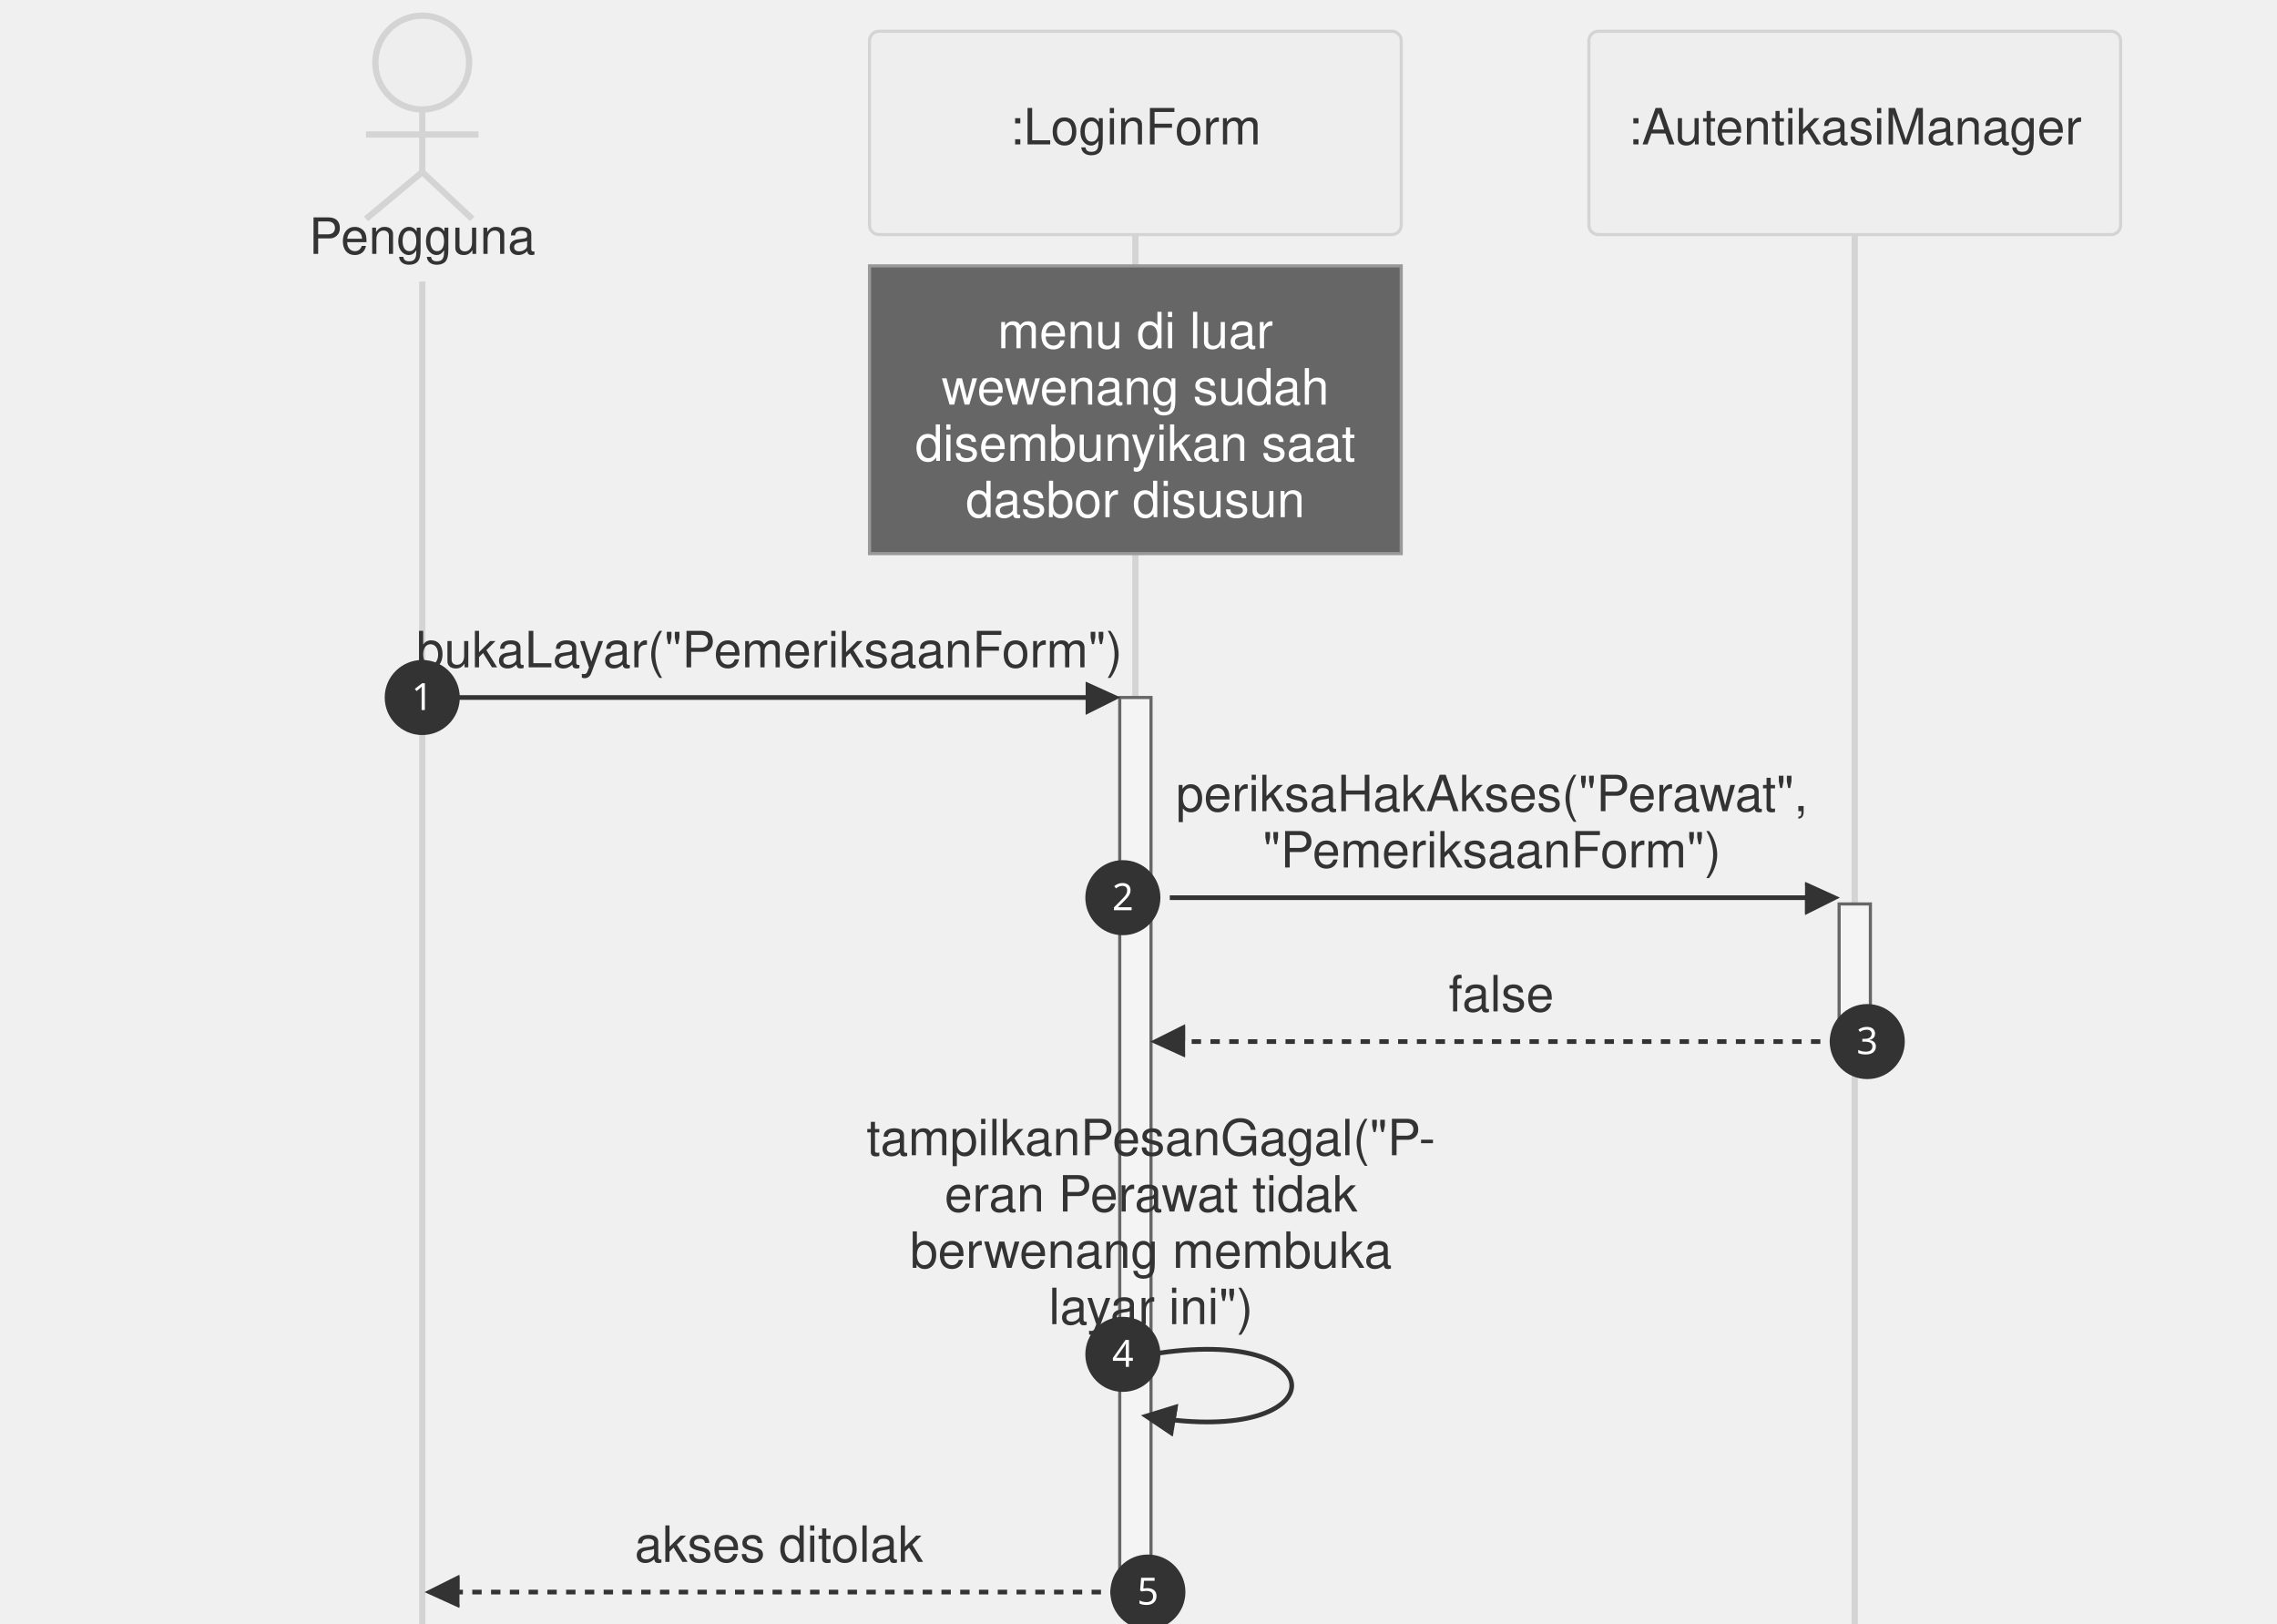
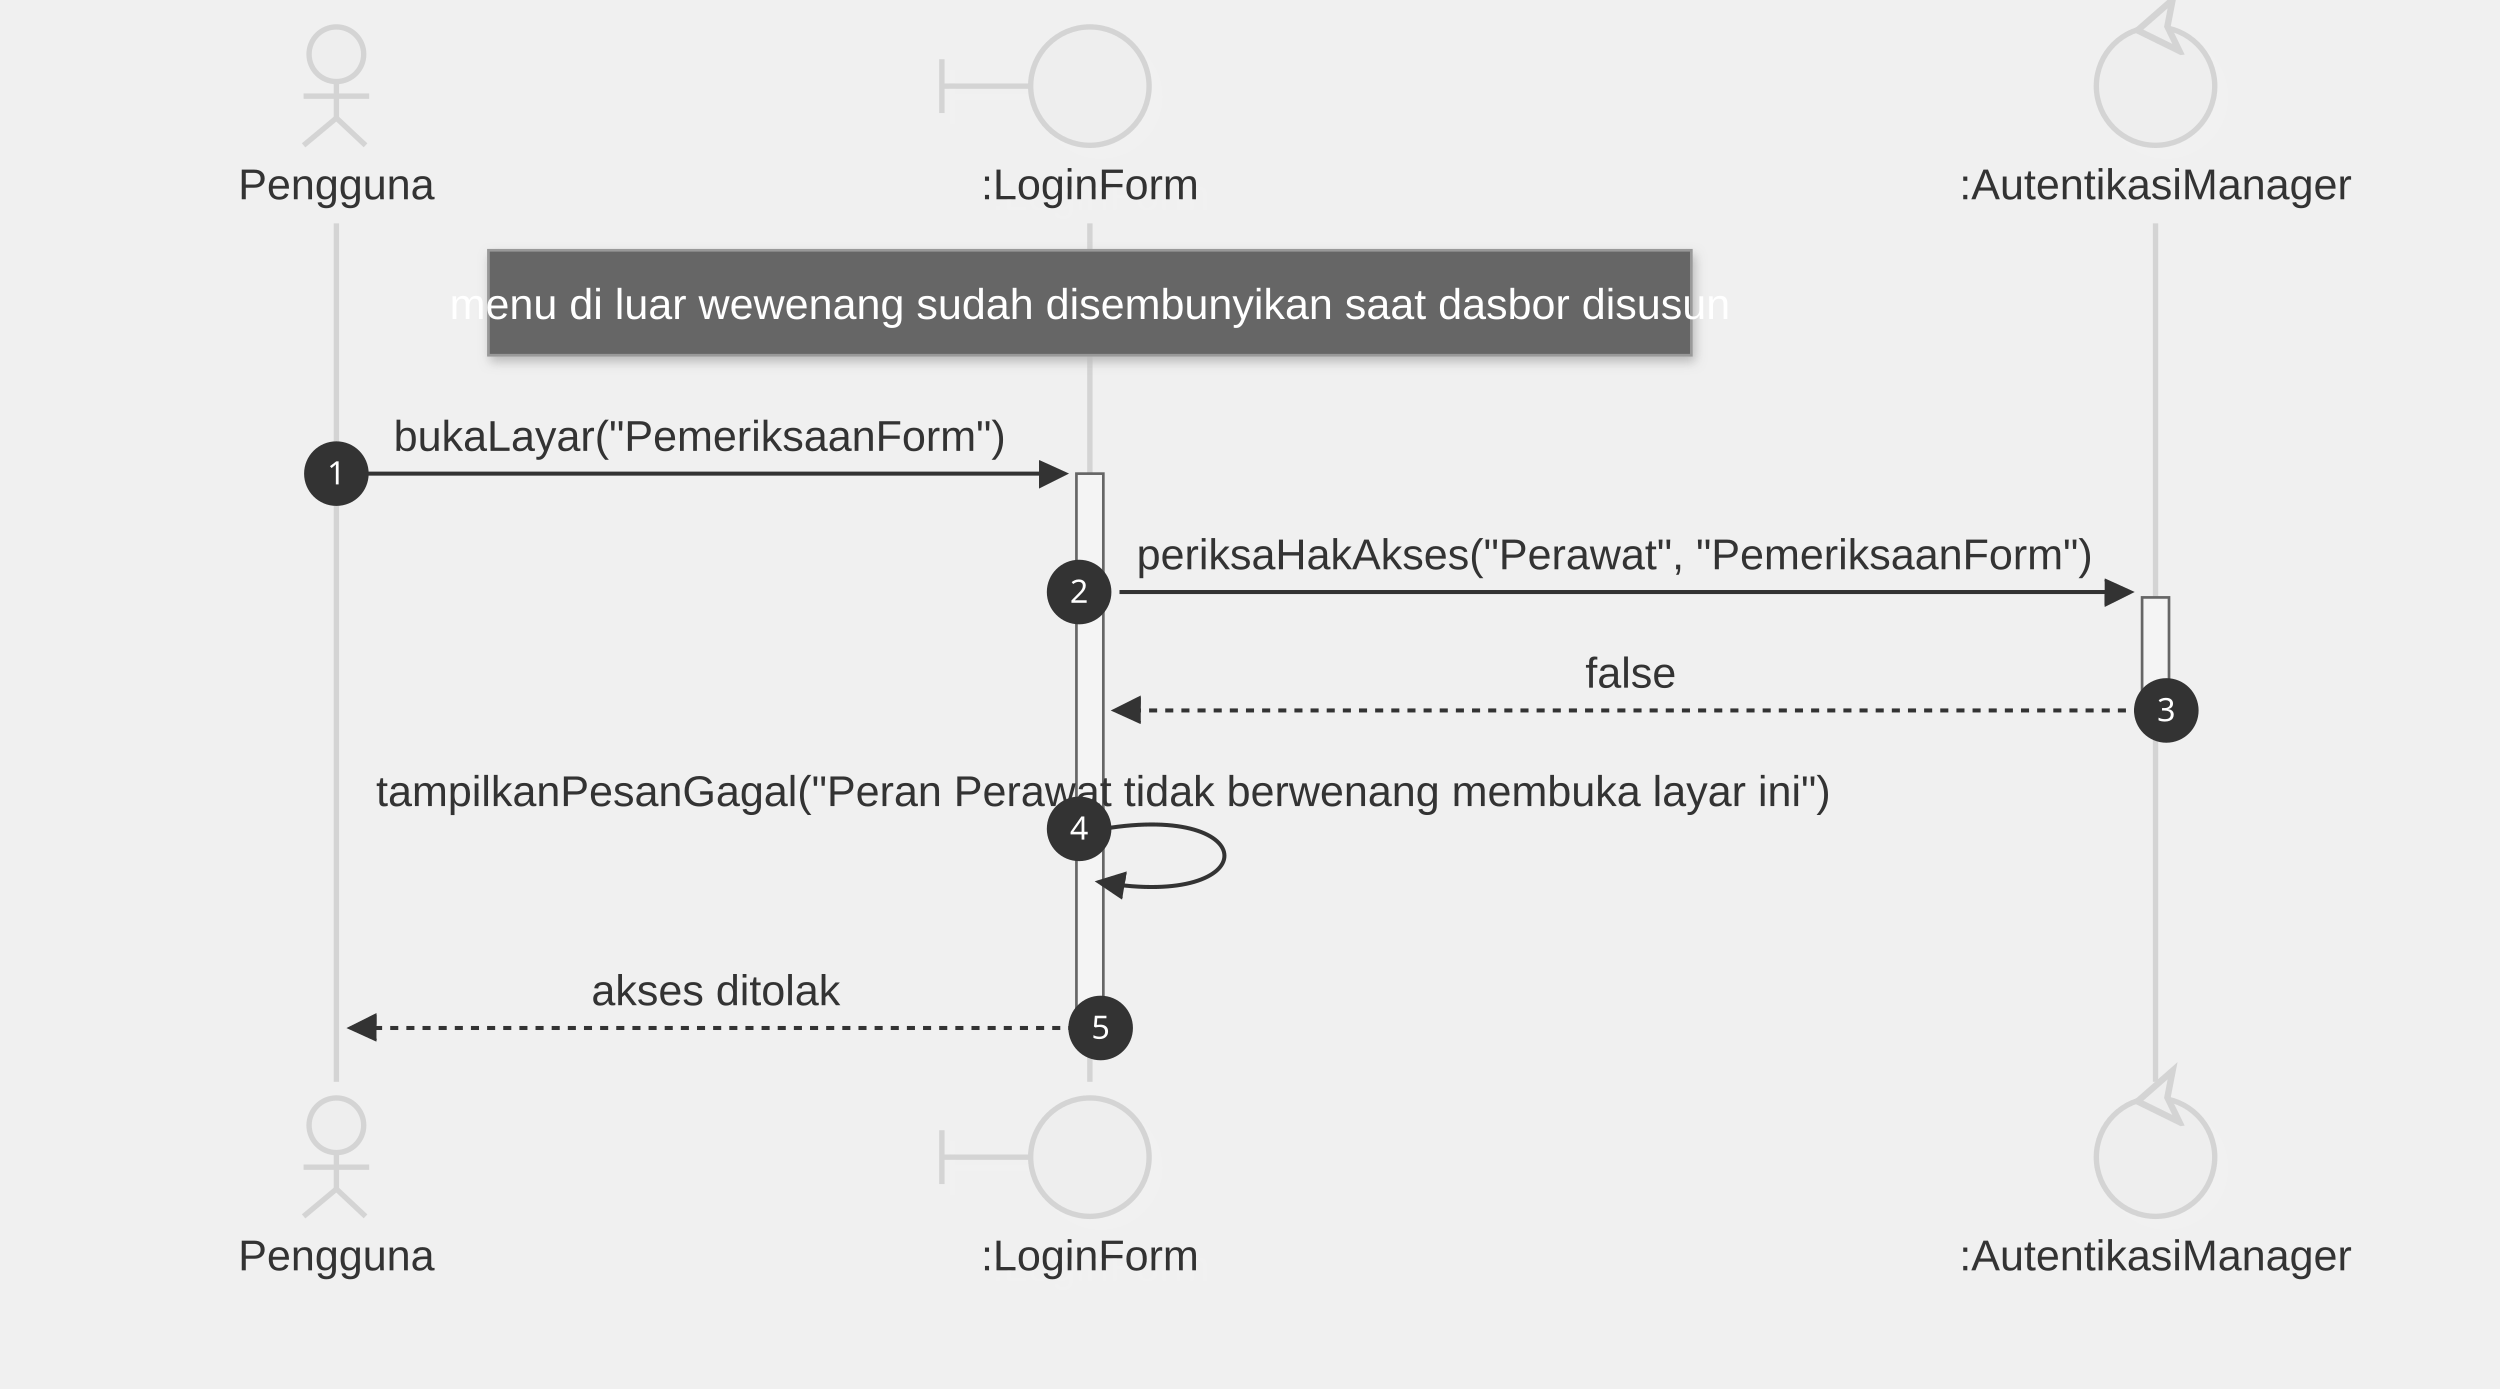
- <svg xmlns="http://www.w3.org/2000/svg" id="my-svg" width="100%" style="max-width: 728px; background-color: white;" viewBox="-50 -10 728 519" role="graphics-document document" aria-roledescription="sequence">
+ <svg xmlns="http://www.w3.org/2000/svg" id="my-svg" width="100%" style="max-width: 929px; background-color: white;" viewBox="-50 -10 929 516" role="graphics-document document" aria-roledescription="sequence">
+   <g />
+   <g />
+   <g />
  <g>
-     <line id="actor2" x1="543" y1="65" x2="543" y2="2000" class="actor-line 200" stroke-width="0.5px" stroke="#999" name="AutentikasiManager" data-et="life-line" data-id="AutentikasiManager" />
-     <g id="root-2" data-et="participant" data-type="participant" data-id="AutentikasiManager">
-       <rect x="458" y="0" fill="#eaeaea" stroke="#666" width="170" height="65" name="AutentikasiManager" rx="3" ry="3" class="actor actor-top" />
-       <text x="543" y="32.5" dominant-baseline="central" alignment-baseline="central" class="actor actor-box" style="text-anchor: middle; font-size: 16px; font-weight: 400; font-family: Helvetica, Arial, sans-serif;">
-         <tspan x="543" dy="0">:AutentikasiManager</tspan>
-       </text>
-     </g>
+     <line id="actor2" x1="751" y1="73" x2="751" y2="392" class="actor-line 200" stroke-width="0.5px" stroke="#999" name="AutentikasiManager" data-et="life-line" data-id="AutentikasiManager" />
  </g>
  <g>
-     <line id="actor1" x1="313" y1="65" x2="313" y2="2000" class="actor-line 200" stroke-width="0.5px" stroke="#999" name="LoginForm" data-et="life-line" data-id="LoginForm" />
-     <g id="root-1" data-et="participant" data-type="participant" data-id="LoginForm">
-       <rect x="228" y="0" fill="#eaeaea" stroke="#666" width="170" height="65" name="LoginForm" rx="3" ry="3" class="actor actor-top" />
-       <text x="313" y="32.5" dominant-baseline="central" alignment-baseline="central" class="actor actor-box" style="text-anchor: middle; font-size: 16px; font-weight: 400; font-family: Helvetica, Arial, sans-serif;">
-         <tspan x="313" dy="0">:LoginForm</tspan>
-       </text>
-     </g>
+     <line id="actor1" x1="355" y1="73" x2="355" y2="392" class="actor-line 200" stroke-width="0.5px" stroke="#999" name="LoginForm" data-et="life-line" data-id="LoginForm" />
  </g>
  <g>
-     <line id="actor0" x1="85" y1="80" x2="85" y2="2000" class="actor-line 200" stroke-width="0.5px" stroke="#999" name="A" data-et="life-line" data-id="A" />
+     <line id="actor0" x1="75" y1="73" x2="75" y2="392" class="actor-line 200" stroke-width="0.5px" stroke="#999" name="A" data-et="life-line" data-id="A" />
  </g>
-   <style>#my-svg{font-family:Helvetica,Arial,sans-serif;font-size:16px;fill:#000000;}@keyframes edge-animation-frame{from{stroke-dashoffset:0;}}@keyframes dash{to{stroke-dashoffset:0;}}#my-svg .edge-animation-slow{stroke-dasharray:9,5!important;stroke-dashoffset:900;animation:dash 50s linear infinite;stroke-linecap:round;}#my-svg .edge-animation-fast{stroke-dasharray:9,5!important;stroke-dashoffset:900;animation:dash 20s linear infinite;stroke-linecap:round;}#my-svg .error-icon{fill:#552222;}#my-svg .error-text{fill:#552222;stroke:#552222;}#my-svg .edge-thickness-normal{stroke-width:1px;}#my-svg .edge-thickness-thick{stroke-width:3.5px;}#my-svg .edge-pattern-solid{stroke-dasharray:0;}#my-svg .edge-thickness-invisible{stroke-width:0;fill:none;}#my-svg .edge-pattern-dashed{stroke-dasharray:3;}#my-svg .edge-pattern-dotted{stroke-dasharray:2;}#my-svg .marker{fill:#666;stroke:#666;}#my-svg .marker.cross{stroke:#666;}#my-svg svg{font-family:Helvetica,Arial,sans-serif;font-size:16px;}#my-svg p{margin:0;}#my-svg .actor{stroke:hsl(0, 0%, 83%);fill:#eee;stroke-width:1;}#my-svg rect.actor.outer-path[data-look="neo"]{filter:drop-shadow( 1px 2px 2px rgba(185,185,185,1));}#my-svg rect.note[data-look="neo"]{stroke:#999;fill:#666;filter:drop-shadow( 1px 2px 2px rgba(185,185,185,1));}#my-svg text.actor&gt;tspan{fill:#333;stroke:none;}#my-svg .actor-line{stroke:hsl(0, 0%, 83%);}#my-svg .innerArc{stroke-width:1.5;stroke-dasharray:none;}#my-svg .messageLine0{stroke-width:1.5;stroke-dasharray:none;stroke:#333;}#my-svg .messageLine1{stroke-width:1.5;stroke-dasharray:2,2;stroke:#333;}#my-svg [id$="-arrowhead"] path{fill:#333;stroke:#333;}#my-svg .sequenceNumber{fill:white;}#my-svg [id$="-sequencenumber"]{fill:#333;}#my-svg [id$="-crosshead"] path{fill:#333;stroke:#333;}#my-svg .messageText{fill:#333;stroke:none;}#my-svg .labelBox{stroke:hsl(0, 0%, 83%);fill:#eee;filter:none;}#my-svg .labelText,#my-svg .labelText&gt;tspan{fill:#333;stroke:none;}#my-svg .loopText,#my-svg .loopText&gt;tspan{fill:#333;stroke:none;}#my-svg .sectionTitle,#my-svg .sectionTitle&gt;tspan{fill:#333;stroke:none;}#my-svg .loopLine{stroke-width:2px;stroke-dasharray:2,2;stroke:hsl(0, 0%, 83%);fill:hsl(0, 0%, 83%);}#my-svg .note{stroke:#999;fill:#666;}#my-svg .noteText,#my-svg .noteText&gt;tspan{fill:#fff;stroke:none;font-weight:normal;}#my-svg .activation0{fill:#f4f4f4;stroke:#666;}#my-svg .activation1{fill:#f4f4f4;stroke:#666;}#my-svg .activation2{fill:#f4f4f4;stroke:#666;}#my-svg .actorPopupMenu{position:absolute;}#my-svg .actorPopupMenuPanel{position:absolute;fill:#eee;box-shadow:0px 8px 16px 0px rgba(0,0,0,0.2);filter:drop-shadow(3px 5px 2px rgb(0 0 0 / 0.4));}#my-svg .actor-man circle,#my-svg line{fill:#eee;stroke-width:2px;}#my-svg g rect.rect{filter:drop-shadow( 1px 2px 2px rgba(185,185,185,1));stroke:#999;}#my-svg .node .neo-node{stroke:#999;}#my-svg [data-look="neo"].node rect,#my-svg [data-look="neo"].cluster rect,#my-svg [data-look="neo"].node polygon{stroke:url(#my-svg-gradient);filter:drop-shadow( 1px 2px 2px rgba(185,185,185,1));}#my-svg [data-look="neo"].swimlane.cluster rect{filter:none;}#my-svg [data-look="neo"].node path{stroke:url(#my-svg-gradient);stroke-width:1px;}#my-svg [data-look="neo"].node .outer-path{filter:drop-shadow( 1px 2px 2px rgba(185,185,185,1));}#my-svg [data-look="neo"].node .neo-line path{stroke:#999;filter:none;}#my-svg [data-look="neo"].node circle{stroke:url(#my-svg-gradient);filter:drop-shadow( 1px 2px 2px rgba(185,185,185,1));}#my-svg [data-look="neo"].node circle .state-start{fill:#000000;}#my-svg [data-look="neo"].icon-shape .icon{fill:url(#my-svg-gradient);filter:drop-shadow( 1px 2px 2px rgba(185,185,185,1));}#my-svg [data-look="neo"].icon-shape .icon-neo path{stroke:url(#my-svg-gradient);filter:drop-shadow( 1px 2px 2px rgba(185,185,185,1));}#my-svg :root{--mermaid-font-family:Helvetica,Arial,sans-serif;}</style>
+   <style>#my-svg{font-family:"trebuchet ms",verdana,arial,sans-serif;font-size:16px;fill:#000000;}@keyframes edge-animation-frame{from{stroke-dashoffset:0;}}@keyframes dash{to{stroke-dashoffset:0;}}#my-svg .edge-animation-slow{stroke-dasharray:9,5!important;stroke-dashoffset:900;animation:dash 50s linear infinite;stroke-linecap:round;}#my-svg .edge-animation-fast{stroke-dasharray:9,5!important;stroke-dashoffset:900;animation:dash 20s linear infinite;stroke-linecap:round;}#my-svg .error-icon{fill:#552222;}#my-svg .error-text{fill:#552222;stroke:#552222;}#my-svg .edge-thickness-normal{stroke-width:1px;}#my-svg .edge-thickness-thick{stroke-width:3.5px;}#my-svg .edge-pattern-solid{stroke-dasharray:0;}#my-svg .edge-thickness-invisible{stroke-width:0;fill:none;}#my-svg .edge-pattern-dashed{stroke-dasharray:3;}#my-svg .edge-pattern-dotted{stroke-dasharray:2;}#my-svg .marker{fill:#666;stroke:#666;}#my-svg .marker.cross{stroke:#666;}#my-svg svg{font-family:"trebuchet ms",verdana,arial,sans-serif;font-size:16px;}#my-svg p{margin:0;}#my-svg .actor{stroke:hsl(0, 0%, 83%);fill:#eee;stroke-width:1;}#my-svg rect.actor.outer-path[data-look="neo"]{filter:drop-shadow( 1px 2px 2px rgba(185,185,185,1));}#my-svg rect.note[data-look="neo"]{stroke:#999;fill:#666;filter:drop-shadow( 1px 2px 2px rgba(185,185,185,1));}#my-svg text.actor&gt;tspan{fill:#333;stroke:none;}#my-svg .actor-line{stroke:hsl(0, 0%, 83%);}#my-svg .innerArc{stroke-width:1.5;stroke-dasharray:none;}#my-svg .messageLine0{stroke-width:1.5;stroke-dasharray:none;stroke:#333;}#my-svg .messageLine1{stroke-width:1.5;stroke-dasharray:2,2;stroke:#333;}#my-svg [id$="-arrowhead"] path{fill:#333;stroke:#333;}#my-svg .sequenceNumber{fill:white;}#my-svg [id$="-sequencenumber"]{fill:#333;}#my-svg [id$="-crosshead"] path{fill:#333;stroke:#333;}#my-svg .messageText{fill:#333;stroke:none;}#my-svg .labelBox{stroke:hsl(0, 0%, 83%);fill:#eee;filter:drop-shadow( 1px 2px 2px rgba(185,185,185,1));}#my-svg .labelText,#my-svg .labelText&gt;tspan{fill:#333;stroke:none;}#my-svg .loopText,#my-svg .loopText&gt;tspan{fill:#333;stroke:none;}#my-svg .sectionTitle,#my-svg .sectionTitle&gt;tspan{fill:#333;stroke:none;}#my-svg .loopLine{stroke-width:2px;stroke-dasharray:2,2;stroke:hsl(0, 0%, 83%);fill:hsl(0, 0%, 83%);}#my-svg .note{stroke:#999;fill:#666;}#my-svg .noteText,#my-svg .noteText&gt;tspan{fill:#fff;stroke:none;}#my-svg .activation0{fill:#f4f4f4;stroke:#666;}#my-svg .activation1{fill:#f4f4f4;stroke:#666;}#my-svg .activation2{fill:#f4f4f4;stroke:#666;}#my-svg .actorPopupMenu{position:absolute;}#my-svg .actorPopupMenuPanel{position:absolute;fill:#eee;box-shadow:0px 8px 16px 0px rgba(0,0,0,0.2);filter:drop-shadow(3px 5px 2px rgb(0 0 0 / 0.4));}#my-svg .actor-man circle,#my-svg line{fill:#eee;stroke-width:2px;}#my-svg g rect.rect{filter:drop-shadow( 1px 2px 2px rgba(185,185,185,1));stroke:#999;}#my-svg .node .neo-node{stroke:#999;}#my-svg [data-look="neo"].node rect,#my-svg [data-look="neo"].cluster rect,#my-svg [data-look="neo"].node polygon{stroke:url(#my-svg-gradient);filter:drop-shadow( 1px 2px 2px rgba(185,185,185,1));}#my-svg [data-look="neo"].swimlane.cluster rect{filter:none;}#my-svg [data-look="neo"].node path{stroke:url(#my-svg-gradient);stroke-width:1px;}#my-svg [data-look="neo"].node .outer-path{filter:drop-shadow( 1px 2px 2px rgba(185,185,185,1));}#my-svg [data-look="neo"].node .neo-line path{stroke:#999;filter:none;}#my-svg [data-look="neo"].node circle{stroke:url(#my-svg-gradient);filter:drop-shadow( 1px 2px 2px rgba(185,185,185,1));}#my-svg [data-look="neo"].node circle .state-start{fill:#000000;}#my-svg [data-look="neo"].icon-shape .icon{fill:url(#my-svg-gradient);filter:drop-shadow( 1px 2px 2px rgba(185,185,185,1));}#my-svg [data-look="neo"].icon-shape .icon-neo path{stroke:url(#my-svg-gradient);filter:drop-shadow( 1px 2px 2px rgba(185,185,185,1));}#my-svg :root{--mermaid-font-family:"trebuchet ms",verdana,arial,sans-serif;}</style>
  <g />
  <defs>
    <symbol id="my-svg-computer" width="24" height="24">
      <path transform="scale(.5)" d="M2 2v13h20v-13h-20zm18 11h-16v-9h16v9zm-10.228 6l.466-1h3.524l.467 1h-4.457zm14.228 3h-24l2-6h2.104l-1.33 4h18.45l-1.297-4h2.073l2 6zm-5-10h-14v-7h14v7z" />
    </symbol>
  </defs>
  <defs>
    <symbol id="my-svg-database" fill-rule="evenodd" clip-rule="evenodd">
      <path transform="scale(.5)" d="M12.258.001l.256.004.255.005.253.008.251.01.249.012.247.015.246.016.242.019.241.02.239.023.236.024.233.027.231.028.229.031.225.032.223.034.22.036.217.038.214.04.211.041.208.043.205.045.201.046.198.048.194.05.191.051.187.053.183.054.18.056.175.057.172.059.168.06.163.061.16.063.155.064.15.066.074.033.073.033.071.034.07.034.069.035.068.035.067.035.066.035.064.036.064.036.062.036.06.036.06.037.058.037.058.037.055.038.055.038.053.038.052.038.051.039.05.039.048.039.047.039.045.04.044.04.043.04.041.04.04.041.039.041.037.041.036.041.034.041.033.042.032.042.03.042.029.042.027.042.026.043.024.043.023.043.021.043.02.043.018.044.017.043.015.044.013.044.012.044.011.045.009.044.007.045.006.045.004.045.002.045.001.045v17l-.001.045-.002.045-.004.045-.006.045-.007.045-.009.044-.011.045-.012.044-.013.044-.015.044-.017.043-.018.044-.02.043-.021.043-.023.043-.024.043-.026.043-.027.042-.029.042-.03.042-.032.042-.033.042-.034.041-.036.041-.037.041-.039.041-.04.041-.041.04-.043.04-.044.04-.045.04-.047.039-.048.039-.05.039-.051.039-.052.038-.053.038-.055.038-.055.038-.058.037-.058.037-.06.037-.06.036-.062.036-.064.036-.064.036-.066.035-.067.035-.068.035-.069.035-.07.034-.071.034-.073.033-.074.033-.15.066-.155.064-.16.063-.163.061-.168.06-.172.059-.175.057-.18.056-.183.054-.187.053-.191.051-.194.05-.198.048-.201.046-.205.045-.208.043-.211.041-.214.04-.217.038-.22.036-.223.034-.225.032-.229.031-.231.028-.233.027-.236.024-.239.023-.241.02-.242.019-.246.016-.247.015-.249.012-.251.01-.253.008-.255.005-.256.004-.258.001-.258-.001-.256-.004-.255-.005-.253-.008-.251-.01-.249-.012-.247-.015-.245-.016-.243-.019-.241-.02-.238-.023-.236-.024-.234-.027-.231-.028-.228-.031-.226-.032-.223-.034-.22-.036-.217-.038-.214-.04-.211-.041-.208-.043-.204-.045-.201-.046-.198-.048-.195-.05-.19-.051-.187-.053-.184-.054-.179-.056-.176-.057-.172-.059-.167-.06-.164-.061-.159-.063-.155-.064-.151-.066-.074-.033-.072-.033-.072-.034-.07-.034-.069-.035-.068-.035-.067-.035-.066-.035-.064-.036-.063-.036-.062-.036-.061-.036-.06-.037-.058-.037-.057-.037-.056-.038-.055-.038-.053-.038-.052-.038-.051-.039-.049-.039-.049-.039-.046-.039-.046-.04-.044-.04-.043-.04-.041-.04-.04-.041-.039-.041-.037-.041-.036-.041-.034-.041-.033-.042-.032-.042-.03-.042-.029-.042-.027-.042-.026-.043-.024-.043-.023-.043-.021-.043-.02-.043-.018-.044-.017-.043-.015-.044-.013-.044-.012-.044-.011-.045-.009-.044-.007-.045-.006-.045-.004-.045-.002-.045-.001-.045v-17l.001-.045.002-.045.004-.045.006-.045.007-.045.009-.044.011-.045.012-.044.013-.044.015-.044.017-.043.018-.044.02-.043.021-.043.023-.043.024-.043.026-.043.027-.042.029-.042.03-.042.032-.042.033-.042.034-.041.036-.041.037-.041.039-.041.04-.041.041-.04.043-.04.044-.04.046-.04.046-.039.049-.039.049-.039.051-.039.052-.038.053-.038.055-.038.056-.038.057-.037.058-.037.06-.037.061-.036.062-.036.063-.036.064-.036.066-.035.067-.035.068-.035.069-.035.07-.034.072-.034.072-.033.074-.033.151-.066.155-.064.159-.063.164-.061.167-.06.172-.059.176-.057.179-.056.184-.054.187-.053.19-.051.195-.05.198-.048.201-.046.204-.045.208-.043.211-.041.214-.04.217-.038.22-.036.223-.034.226-.032.228-.031.231-.028.234-.027.236-.024.238-.023.241-.02.243-.019.245-.016.247-.015.249-.012.251-.01.253-.008.255-.005.256-.004.258-.001.258.001zm-9.258 20.499v.01l.001.021.003.021.004.022.005.021.006.022.007.022.009.023.01.022.011.023.012.023.013.023.015.023.016.024.017.023.018.024.019.024.021.024.022.025.023.024.024.025.052.049.056.05.061.051.066.051.07.051.075.051.079.052.084.052.088.052.092.052.097.052.102.051.105.052.11.052.114.051.119.051.123.051.127.05.131.05.135.05.139.048.144.049.147.047.152.047.155.047.16.045.163.045.167.043.171.043.176.041.178.041.183.039.187.039.19.037.194.035.197.035.202.033.204.031.209.03.212.029.216.027.219.025.222.024.226.021.23.02.233.018.236.016.24.015.243.012.246.01.249.008.253.005.256.004.259.001.26-.001.257-.004.254-.005.25-.008.247-.011.244-.012.241-.014.237-.016.233-.018.231-.021.226-.021.224-.024.22-.026.216-.027.212-.028.21-.031.205-.031.202-.034.198-.034.194-.036.191-.037.187-.039.183-.04.179-.04.175-.042.172-.043.168-.044.163-.045.16-.046.155-.046.152-.047.148-.048.143-.049.139-.049.136-.05.131-.05.126-.05.123-.051.118-.052.114-.051.11-.052.106-.052.101-.052.096-.052.092-.052.088-.053.083-.051.079-.052.074-.052.07-.051.065-.051.06-.051.056-.05.051-.05.023-.024.023-.025.021-.024.02-.024.019-.024.018-.024.017-.024.015-.023.014-.024.013-.023.012-.023.01-.023.01-.022.008-.022.006-.022.006-.022.004-.022.004-.021.001-.021.001-.021v-4.127l-.077.055-.08.053-.083.054-.085.053-.087.052-.09.052-.093.051-.095.05-.097.05-.1.049-.102.049-.105.048-.106.047-.109.047-.111.046-.114.045-.115.045-.118.044-.12.043-.122.042-.124.042-.126.041-.128.04-.13.04-.132.038-.134.038-.135.037-.138.037-.139.035-.142.035-.143.034-.144.033-.147.032-.148.031-.15.03-.151.03-.153.029-.154.027-.156.027-.158.026-.159.025-.161.024-.162.023-.163.022-.165.021-.166.02-.167.019-.169.018-.169.017-.171.016-.173.015-.173.014-.175.013-.175.012-.177.011-.178.01-.179.008-.179.008-.181.006-.182.005-.182.004-.184.003-.184.002h-.37l-.184-.002-.184-.003-.182-.004-.182-.005-.181-.006-.179-.008-.179-.008-.178-.01-.176-.011-.176-.012-.175-.013-.173-.014-.172-.015-.171-.016-.17-.017-.169-.018-.167-.019-.166-.02-.165-.021-.163-.022-.162-.023-.161-.024-.159-.025-.157-.026-.156-.027-.155-.027-.153-.029-.151-.03-.15-.03-.148-.031-.146-.032-.145-.033-.143-.034-.141-.035-.14-.035-.137-.037-.136-.037-.134-.038-.132-.038-.13-.04-.128-.04-.126-.041-.124-.042-.122-.042-.12-.044-.117-.043-.116-.045-.113-.045-.112-.046-.109-.047-.106-.047-.105-.048-.102-.049-.1-.049-.097-.05-.095-.05-.093-.052-.09-.051-.087-.052-.085-.053-.083-.054-.08-.054-.077-.054v4.127zm0-5.654v.011l.001.021.003.021.004.021.005.022.006.022.007.022.009.022.01.022.011.023.012.023.013.023.015.024.016.023.017.024.018.024.019.024.021.024.022.024.023.025.024.024.052.05.056.05.061.05.066.051.07.051.075.052.079.051.084.052.088.052.092.052.097.052.102.052.105.052.11.051.114.051.119.052.123.05.127.051.131.05.135.049.139.049.144.048.147.048.152.047.155.046.16.045.163.045.167.044.171.042.176.042.178.04.183.04.187.038.19.037.194.036.197.034.202.033.204.032.209.03.212.028.216.027.219.025.222.024.226.022.23.02.233.018.236.016.24.014.243.012.246.01.249.008.253.006.256.003.259.001.26-.001.257-.003.254-.006.25-.008.247-.01.244-.012.241-.015.237-.016.233-.018.231-.02.226-.022.224-.024.22-.025.216-.027.212-.029.21-.03.205-.032.202-.033.198-.035.194-.036.191-.037.187-.039.183-.039.179-.041.175-.042.172-.043.168-.044.163-.045.16-.045.155-.047.152-.047.148-.048.143-.048.139-.05.136-.049.131-.05.126-.051.123-.051.118-.051.114-.052.11-.052.106-.052.101-.052.096-.052.092-.052.088-.052.083-.052.079-.052.074-.051.07-.052.065-.051.06-.05.056-.051.051-.049.023-.025.023-.024.021-.025.02-.024.019-.024.018-.024.017-.024.015-.023.014-.023.013-.024.012-.022.01-.023.01-.023.008-.022.006-.022.006-.022.004-.021.004-.022.001-.021.001-.021v-4.139l-.077.054-.08.054-.083.054-.085.052-.087.053-.09.051-.093.051-.095.051-.097.05-.1.049-.102.049-.105.048-.106.047-.109.047-.111.046-.114.045-.115.044-.118.044-.12.044-.122.042-.124.042-.126.041-.128.04-.13.039-.132.039-.134.038-.135.037-.138.036-.139.036-.142.035-.143.033-.144.033-.147.033-.148.031-.15.03-.151.03-.153.028-.154.028-.156.027-.158.026-.159.025-.161.024-.162.023-.163.022-.165.021-.166.02-.167.019-.169.018-.169.017-.171.016-.173.015-.173.014-.175.013-.175.012-.177.011-.178.009-.179.009-.179.007-.181.007-.182.005-.182.004-.184.003-.184.002h-.37l-.184-.002-.184-.003-.182-.004-.182-.005-.181-.007-.179-.007-.179-.009-.178-.009-.176-.011-.176-.012-.175-.013-.173-.014-.172-.015-.171-.016-.17-.017-.169-.018-.167-.019-.166-.02-.165-.021-.163-.022-.162-.023-.161-.024-.159-.025-.157-.026-.156-.027-.155-.028-.153-.028-.151-.03-.15-.03-.148-.031-.146-.033-.145-.033-.143-.033-.141-.035-.14-.036-.137-.036-.136-.037-.134-.038-.132-.039-.13-.039-.128-.04-.126-.041-.124-.042-.122-.043-.12-.043-.117-.044-.116-.044-.113-.046-.112-.046-.109-.046-.106-.047-.105-.048-.102-.049-.1-.049-.097-.05-.095-.051-.093-.051-.09-.051-.087-.053-.085-.052-.083-.054-.08-.054-.077-.054v4.139zm0-5.666v.011l.001.02.003.022.004.021.005.022.006.021.007.022.009.023.01.022.011.023.012.023.013.023.015.023.016.024.017.024.018.023.019.024.021.025.022.024.023.024.024.025.052.05.056.05.061.05.066.051.07.051.075.052.079.051.084.052.088.052.092.052.097.052.102.052.105.051.11.052.114.051.119.051.123.051.127.05.131.05.135.05.139.049.144.048.147.048.152.047.155.046.16.045.163.045.167.043.171.043.176.042.178.04.183.04.187.038.19.037.194.036.197.034.202.033.204.032.209.03.212.028.216.027.219.025.222.024.226.021.23.02.233.018.236.017.24.014.243.012.246.01.249.008.253.006.256.003.259.001.26-.001.257-.003.254-.006.25-.008.247-.01.244-.013.241-.014.237-.016.233-.018.231-.02.226-.022.224-.024.22-.025.216-.027.212-.029.21-.03.205-.032.202-.033.198-.035.194-.036.191-.037.187-.039.183-.039.179-.041.175-.042.172-.043.168-.044.163-.045.16-.045.155-.047.152-.047.148-.048.143-.049.139-.049.136-.049.131-.051.126-.05.123-.051.118-.052.114-.051.11-.052.106-.052.101-.052.096-.052.092-.052.088-.052.083-.052.079-.052.074-.052.07-.051.065-.051.06-.051.056-.05.051-.049.023-.025.023-.025.021-.024.02-.024.019-.024.018-.024.017-.024.015-.023.014-.024.013-.023.012-.023.01-.022.01-.023.008-.022.006-.022.006-.022.004-.022.004-.021.001-.021.001-.021v-4.153l-.077.054-.08.054-.083.053-.085.053-.087.053-.09.051-.093.051-.095.051-.097.05-.1.049-.102.048-.105.048-.106.048-.109.046-.111.046-.114.046-.115.044-.118.044-.12.043-.122.043-.124.042-.126.041-.128.04-.13.039-.132.039-.134.038-.135.037-.138.036-.139.036-.142.034-.143.034-.144.033-.147.032-.148.032-.15.03-.151.03-.153.028-.154.028-.156.027-.158.026-.159.024-.161.024-.162.023-.163.023-.165.021-.166.02-.167.019-.169.018-.169.017-.171.016-.173.015-.173.014-.175.013-.175.012-.177.01-.178.01-.179.009-.179.007-.181.006-.182.006-.182.004-.184.003-.184.001-.185.001-.185-.001-.184-.001-.184-.003-.182-.004-.182-.006-.181-.006-.179-.007-.179-.009-.178-.01-.176-.01-.176-.012-.175-.013-.173-.014-.172-.015-.171-.016-.17-.017-.169-.018-.167-.019-.166-.02-.165-.021-.163-.023-.162-.023-.161-.024-.159-.024-.157-.026-.156-.027-.155-.028-.153-.028-.151-.03-.15-.03-.148-.032-.146-.032-.145-.033-.143-.034-.141-.034-.14-.036-.137-.036-.136-.037-.134-.038-.132-.039-.13-.039-.128-.041-.126-.041-.124-.041-.122-.043-.12-.043-.117-.044-.116-.044-.113-.046-.112-.046-.109-.046-.106-.048-.105-.048-.102-.048-.1-.05-.097-.049-.095-.051-.093-.051-.09-.052-.087-.052-.085-.053-.083-.053-.08-.054-.077-.054v4.153zm8.74-8.179l-.257.004-.254.005-.25.008-.247.011-.244.012-.241.014-.237.016-.233.018-.231.021-.226.022-.224.023-.22.026-.216.027-.212.028-.21.031-.205.032-.202.033-.198.034-.194.036-.191.038-.187.038-.183.04-.179.041-.175.042-.172.043-.168.043-.163.045-.16.046-.155.046-.152.048-.148.048-.143.048-.139.049-.136.05-.131.05-.126.051-.123.051-.118.051-.114.052-.11.052-.106.052-.101.052-.096.052-.092.052-.088.052-.083.052-.079.052-.074.051-.07.052-.065.051-.06.05-.056.05-.051.05-.023.025-.023.024-.021.024-.02.025-.019.024-.018.024-.017.023-.015.024-.014.023-.013.023-.012.023-.01.023-.01.022-.008.022-.006.023-.006.021-.004.022-.004.021-.001.021-.001.021.001.021.001.021.004.021.004.022.006.021.006.023.008.022.01.022.01.023.012.023.013.023.014.023.015.024.017.023.018.024.019.024.02.025.021.024.023.024.023.025.051.05.056.05.06.05.065.051.07.052.074.051.079.052.083.052.088.052.092.052.096.052.101.052.106.052.11.052.114.052.118.051.123.051.126.051.131.05.136.05.139.049.143.048.148.048.152.048.155.046.16.046.163.045.168.043.172.043.175.042.179.041.183.04.187.038.191.038.194.036.198.034.202.033.205.032.21.031.212.028.216.027.22.026.224.023.226.022.231.021.233.018.237.016.241.014.244.012.247.011.25.008.254.005.257.004.26.001.26-.001.257-.004.254-.005.25-.008.247-.011.244-.012.241-.014.237-.016.233-.018.231-.021.226-.022.224-.023.22-.026.216-.027.212-.028.21-.031.205-.032.202-.033.198-.034.194-.036.191-.038.187-.038.183-.04.179-.041.175-.042.172-.043.168-.043.163-.045.16-.046.155-.046.152-.048.148-.048.143-.048.139-.049.136-.05.131-.05.126-.051.123-.051.118-.051.114-.052.11-.052.106-.052.101-.052.096-.052.092-.052.088-.052.083-.052.079-.052.074-.051.07-.052.065-.051.06-.05.056-.05.051-.05.023-.025.023-.024.021-.024.02-.025.019-.024.018-.024.017-.023.015-.024.014-.023.013-.023.012-.023.01-.023.01-.022.008-.022.006-.023.006-.021.004-.022.004-.021.001-.021.001-.021-.001-.021-.001-.021-.004-.021-.004-.022-.006-.021-.006-.023-.008-.022-.01-.022-.01-.023-.012-.023-.013-.023-.014-.023-.015-.024-.017-.023-.018-.024-.019-.024-.02-.025-.021-.024-.023-.024-.023-.025-.051-.05-.056-.05-.06-.05-.065-.051-.07-.052-.074-.051-.079-.052-.083-.052-.088-.052-.092-.052-.096-.052-.101-.052-.106-.052-.11-.052-.114-.052-.118-.051-.123-.051-.126-.051-.131-.05-.136-.05-.139-.049-.143-.048-.148-.048-.152-.048-.155-.046-.16-.046-.163-.045-.168-.043-.172-.043-.175-.042-.179-.041-.183-.04-.187-.038-.191-.038-.194-.036-.198-.034-.202-.033-.205-.032-.21-.031-.212-.028-.216-.027-.22-.026-.224-.023-.226-.022-.231-.021-.233-.018-.237-.016-.241-.014-.244-.012-.247-.011-.25-.008-.254-.005-.257-.004-.26-.001-.26.001z" />
    </symbol>
  </defs>
  <defs>
    <symbol id="my-svg-clock" width="24" height="24">
      <path transform="scale(.5)" d="M12 2c5.514 0 10 4.486 10 10s-4.486 10-10 10-10-4.486-10-10 4.486-10 10-10zm0-2c-6.627 0-12 5.373-12 12s5.373 12 12 12 12-5.373 12-12-5.373-12-12-12zm5.848 12.459c.202.038.202.333.001.372-1.907.361-6.045 1.111-6.547 1.111-.719 0-1.301-.582-1.301-1.301 0-.512.77-5.447 1.125-7.445.034-.192.312-.181.343.014l.985 6.238 5.394 1.011z" />
    </symbol>
  </defs>
  <defs>
    <marker id="my-svg-arrowhead" refX="7.9" refY="5" markerUnits="userSpaceOnUse" markerWidth="12" markerHeight="12" orient="auto-start-reverse">
      <path d="M -1 0 L 10 5 L 0 10 z" />
    </marker>
  </defs>
  <defs>
    <marker id="my-svg-crosshead" markerWidth="15" markerHeight="8" orient="auto" refX="4" refY="4.5">
      <path fill="none" stroke="#000000" stroke-width="1pt" d="M 1,2 L 6,7 M 6,2 L 1,7" style="stroke-dasharray: 0, 0;" />
    </marker>
  </defs>
  <defs>
    <marker id="my-svg-filled-head" refX="15.5" refY="7" markerWidth="20" markerHeight="28" orient="auto">
      <path d="M 18,7 L9,13 L14,7 L9,1 Z" />
    </marker>
  </defs>
  <defs>
    <marker id="my-svg-sequencenumber" refX="15" refY="15" markerWidth="60" markerHeight="40" orient="auto">
      <circle cx="15" cy="15" r="6" />
    </marker>
  </defs>
  <defs>
    <marker id="my-svg-solidTopArrowHead" refX="7.9" refY="7.25" markerUnits="userSpaceOnUse" markerWidth="12" markerHeight="12" orient="auto-start-reverse">
      <path d="M 0 0 L 10 8 L 0 8 z" />
    </marker>
  </defs>
  <defs>
    <marker id="my-svg-solidBottomArrowHead" refX="7.9" refY="0.75" markerUnits="userSpaceOnUse" markerWidth="12" markerHeight="12" orient="auto-start-reverse">
      <path d="M 0 0 L 10 0 L 0 8 z" />
    </marker>
  </defs>
  <defs>
    <marker id="my-svg-stickTopArrowHead" refX="7.5" refY="7" markerUnits="userSpaceOnUse" markerWidth="12" markerHeight="12" orient="auto-start-reverse">
      <path d="M 0 0 L 7 7" stroke="black" stroke-width="1.5" fill="none" />
    </marker>
  </defs>
  <defs>
    <marker id="my-svg-stickBottomArrowHead" refX="7.5" refY="0" markerUnits="userSpaceOnUse" markerWidth="12" markerHeight="12" orient="auto-start-reverse">
      <path d="M 0 7 L 7 0" stroke="black" stroke-width="1.5" fill="none" />
    </marker>
  </defs>
+   <defs>
+     <filter id="my-svg-drop-shadow" height="130%" width="130%">
+       <feDropShadow dx="4" dy="4" stdDeviation="0" flood-opacity="0.06" flood-color="#FFFFFF" />
+     </filter>
+   </defs>
  <g data-et="note" data-id="i1">
-     <rect x="228" y="75" fill="#EDF2AE" stroke="#666" width="170" height="92" class="note" />
-     <text x="313" y="80" text-anchor="middle" dominant-baseline="middle" alignment-baseline="middle" class="noteText" dy="1em" style="font-family: Helvetica, Arial, sans-serif; font-size: 16px; font-weight: 400;">
-       <tspan x="313">menu di luar</tspan>
-     </text>
-     <text x="313" y="98" text-anchor="middle" dominant-baseline="middle" alignment-baseline="middle" class="noteText" dy="1em" style="font-family: Helvetica, Arial, sans-serif; font-size: 16px; font-weight: 400;">
-       <tspan x="313">wewenang sudah</tspan>
-     </text>
-     <text x="313" y="116" text-anchor="middle" dominant-baseline="middle" alignment-baseline="middle" class="noteText" dy="1em" style="font-family: Helvetica, Arial, sans-serif; font-size: 16px; font-weight: 400;">
-       <tspan x="313">disembunyikan saat</tspan>
-     </text>
-     <text x="313" y="134" text-anchor="middle" dominant-baseline="middle" alignment-baseline="middle" class="noteText" dy="1em" style="font-family: Helvetica, Arial, sans-serif; font-size: 16px; font-weight: 400;">
-       <tspan x="313">dasbor disusun</tspan>
+     <rect x="131.5" y="83" fill="#EDF2AE" stroke="#666" width="447" height="39" class="note" data-look="neo" />
+     <text x="355" y="88" text-anchor="middle" dominant-baseline="middle" alignment-baseline="middle" class="noteText" dy="1em" style="font-size: 16px; font-weight: 400;">
+       <tspan x="355">menu di luar wewenang sudah disembunyikan saat dasbor disusun</tspan>
    </text>
  </g>
  <g>
-     <rect x="308" y="213" fill="#EDF2AE" stroke="#666" width="10" height="286" class="activation0" />
+     <rect x="350" y="166" fill="#EDF2AE" stroke="#666" width="10" height="206" class="activation0" data-look="neo" />
  </g>
  <g>
-     <rect x="538" y="279" fill="#EDF2AE" stroke="#666" width="10" height="44" class="activation0" />
+     <rect x="746" y="212" fill="#EDF2AE" stroke="#666" width="10" height="42" class="activation0" data-look="neo" />
  </g>
  <g class="actor-man actor-top" name="A" data-et="participant" data-type="actor" data-id="A" style="stroke: rgb(212, 212, 212);">
-     <line id="actor-man-torso0" x1="85" y1="25" x2="85" y2="45" />
-     <line id="actor-man-arms0" x1="67" y1="33" x2="103" y2="33" />
-     <line x1="67" y1="60" x2="85" y2="45" />
-     <line x1="85" y1="45" x2="101" y2="60" />
-     <circle cx="85" cy="10" r="15" width="170" height="65" />
-     <text x="85" y="67.5" dominant-baseline="central" alignment-baseline="central" class="actor actor-man" style="text-anchor: middle; font-size: 16px; font-weight: 400; font-family: Helvetica, Arial, sans-serif;">
-       <tspan x="85" dy="0">Pengguna</tspan>
+     <line id="actor-man-torso0" x1="75" y1="20.308" x2="75" y2="33.846" />
+     <line id="actor-man-arms0" x1="62.815" y1="25.723" x2="87.185" y2="25.723" />
+     <line x1="62.815" y1="44" x2="75" y2="33.846" />
+     <line x1="75" y1="33.846" x2="85.831" y2="44" />
+     <circle cx="75" cy="10.154" r="10.154" width="150" height="73" />
+     <text x="75" y="58.5" dominant-baseline="central" alignment-baseline="central" class="actor actor-man" style="text-anchor: middle; font-size: 16px; font-weight: 400;">
+       <tspan x="75" dy="0">Pengguna</tspan>
    </text>
  </g>
-   <text x="196" y="182" text-anchor="middle" dominant-baseline="middle" alignment-baseline="middle" class="messageText" dy="1em" style="font-family: Helvetica, Arial, sans-serif; font-size: 16px; font-weight: 400;">bukaLayar("PemeriksaanForm")</text>
-   <line x1="92" y1="213" x2="305" y2="213" class="messageLine0" data-et="message" data-id="i2" data-from="A" data-to="LoginForm" stroke-width="2" stroke="none" marker-end="url(#my-svg-arrowhead)" style="fill: none;" />
-   <line x1="85" y1="213" x2="85" y2="213" stroke-width="0" marker-start="url(#my-svg-sequencenumber)" />
-   <text x="85" y="217" font-family="sans-serif" font-size="12px" text-anchor="middle" class="sequenceNumber">1</text>
-   <text x="427" y="228" text-anchor="middle" dominant-baseline="middle" alignment-baseline="middle" class="messageText" dy="1em" style="font-family: Helvetica, Arial, sans-serif; font-size: 16px; font-weight: 400;">periksaHakAkses("Perawat",</text>
-   <text x="427" y="246" text-anchor="middle" dominant-baseline="middle" alignment-baseline="middle" class="messageText" dy="1em" style="font-family: Helvetica, Arial, sans-serif; font-size: 16px; font-weight: 400;">"PemeriksaanForm")</text>
-   <line x1="324" y1="277" x2="535" y2="277" class="messageLine0" data-et="message" data-id="i4" data-from="LoginForm" data-to="AutentikasiManager" stroke-width="2" stroke="none" marker-end="url(#my-svg-arrowhead)" style="fill: none;" />
-   <line x1="309" y1="277" x2="309" y2="277" stroke-width="0" marker-start="url(#my-svg-sequencenumber)" />
-   <text x="309" y="281" font-family="sans-serif" font-size="12px" text-anchor="middle" class="sequenceNumber">2</text>
-   <text x="430" y="292" text-anchor="middle" dominant-baseline="middle" alignment-baseline="middle" class="messageText" dy="1em" style="font-family: Helvetica, Arial, sans-serif; font-size: 16px; font-weight: 400;">false</text>
-   <line x1="544" y1="323" x2="321" y2="323" class="messageLine1" data-et="message" data-id="i6" data-from="AutentikasiManager" data-to="LoginForm" stroke-width="2" stroke="none" marker-end="url(#my-svg-arrowhead)" style="stroke-dasharray: 3, 3; fill: none;" />
-   <line x1="547" y1="323" x2="547" y2="323" stroke-width="0" marker-start="url(#my-svg-sequencenumber)" />
-   <text x="547" y="327" font-family="sans-serif" font-size="12px" text-anchor="middle" class="sequenceNumber">3</text>
-   <text x="318" y="338" text-anchor="middle" dominant-baseline="middle" alignment-baseline="middle" class="messageText" dy="1em" style="font-family: Helvetica, Arial, sans-serif; font-size: 16px; font-weight: 400;">tampilkanPesanGagal("P-</text>
-   <text x="318" y="356" text-anchor="middle" dominant-baseline="middle" alignment-baseline="middle" class="messageText" dy="1em" style="font-family: Helvetica, Arial, sans-serif; font-size: 16px; font-weight: 400;">eran Perawat tidak</text>
-   <text x="318" y="374" text-anchor="middle" dominant-baseline="middle" alignment-baseline="middle" class="messageText" dy="1em" style="font-family: Helvetica, Arial, sans-serif; font-size: 16px; font-weight: 400;">berwenang membuka</text>
-   <text x="318" y="392" text-anchor="middle" dominant-baseline="middle" alignment-baseline="middle" class="messageText" dy="1em" style="font-family: Helvetica, Arial, sans-serif; font-size: 16px; font-weight: 400;">layar ini")</text>
-   <path d="M 318,423 C 378,413 378,453 318,443" class="messageLine0" data-et="message" data-id="i8" data-from="LoginForm" data-to="LoginForm" stroke-width="2" stroke="none" marker-end="url(#my-svg-arrowhead)" x1="324" style="fill: none;" />
-   <line x1="309" y1="423" x2="309" y2="423" stroke-width="0" marker-start="url(#my-svg-sequencenumber)" />
-   <text x="309" y="427" font-family="sans-serif" font-size="12px" text-anchor="middle" class="sequenceNumber">4</text>
-   <text x="199" y="468" text-anchor="middle" dominant-baseline="middle" alignment-baseline="middle" class="messageText" dy="1em" style="font-family: Helvetica, Arial, sans-serif; font-size: 16px; font-weight: 400;">akses ditolak</text>
-   <line x1="314" y1="499" x2="89" y2="499" class="messageLine1" data-et="message" data-id="i9" data-from="LoginForm" data-to="A" stroke-width="2" stroke="none" marker-end="url(#my-svg-arrowhead)" style="stroke-dasharray: 3, 3; fill: none;" />
-   <line x1="317" y1="499" x2="317" y2="499" stroke-width="0" marker-start="url(#my-svg-sequencenumber)" />
-   <text x="317" y="503" font-family="sans-serif" font-size="12px" text-anchor="middle" class="sequenceNumber">5</text>
+   <g class="actor-man actor-top" name="LoginForm" filter="url(#my-svg-drop-shadow)" data-et="participant" data-type="boundary" data-id="LoginForm" style="stroke: rgb(212, 212, 212);">
+     <line id="actor-man-torso1" x1="300" y1="22" x2="340" y2="22" />
+     <line id="actor-man-arms1" x1="300" y1="12" x2="300" y2="32" />
+     <circle cx="355" cy="22" r="22" />
+     <text x="355" y="58.5" dominant-baseline="central" alignment-baseline="central" class="actor actor-man" style="text-anchor: middle; font-size: 16px; font-weight: 400;">
+       <tspan x="355" dy="0">:LoginForm</tspan>
+     </text>
+   </g>
+   <g class="actor-man actor-top" name="AutentikasiManager" data-et="participant" data-type="control" data-id="AutentikasiManager" style="stroke: rgb(212, 212, 212); fill: rgb(238, 238, 238);">
+     <defs>
+       <marker id="my-svg-filled-head-control" refX="11" refY="5.8" markerWidth="20" markerHeight="28" orient="172.5" stroke-width="1.2">
+         <path d="M 14.4 5.6 L 7.2 10.4 L 8.8 5.6 L 7.2 0.8 Z" />
+       </marker>
+     </defs>
+     <circle cx="751" cy="22" r="22" filter="url(#my-svg-drop-shadow)" />
+     <line marker-end="url(#my-svg-filled-head-control)" transform="translate(751, 0)" />
+     <text x="751" y="58.5" dominant-baseline="central" alignment-baseline="central" class="actor actor-man" style="text-anchor: middle; font-size: 16px; font-weight: 400;">
+       <tspan x="751" dy="0">:AutentikasiManager</tspan>
+     </text>
+   </g>
+   <text x="210" y="137" text-anchor="middle" dominant-baseline="middle" alignment-baseline="middle" class="messageText" dy="1em" style="font-size: 16px; font-weight: 400;">bukaLayar("PemeriksaanForm")</text>
+   <line x1="82" y1="166" x2="344" y2="166" class="messageLine0" data-et="message" data-id="i2" data-from="A" data-to="LoginForm" stroke-width="2" stroke="none" marker-end="url(#my-svg-arrowhead)" style="fill: none;" />
+   <line x1="75" y1="166" x2="75" y2="166" stroke-width="0" marker-start="url(#my-svg-sequencenumber)" />
+   <text x="75" y="170" font-family="sans-serif" font-size="12px" text-anchor="middle" class="sequenceNumber">1</text>
+   <text x="550" y="181" text-anchor="middle" dominant-baseline="middle" alignment-baseline="middle" class="messageText" dy="1em" style="font-size: 16px; font-weight: 400;">periksaHakAkses("Perawat", "PemeriksaanForm")</text>
+   <line x1="366" y1="210" x2="740" y2="210" class="messageLine0" data-et="message" data-id="i4" data-from="LoginForm" data-to="AutentikasiManager" stroke-width="2" stroke="none" marker-end="url(#my-svg-arrowhead)" style="fill: none;" />
+   <line x1="351" y1="210" x2="351" y2="210" stroke-width="0" marker-start="url(#my-svg-sequencenumber)" />
+   <text x="351" y="214" font-family="sans-serif" font-size="12px" text-anchor="middle" class="sequenceNumber">2</text>
+   <text x="556" y="225" text-anchor="middle" dominant-baseline="middle" alignment-baseline="middle" class="messageText" dy="1em" style="font-size: 16px; font-weight: 400;">false</text>
+   <line x1="752" y1="254" x2="366" y2="254" class="messageLine1" data-et="message" data-id="i6" data-from="AutentikasiManager" data-to="LoginForm" stroke-width="2" stroke="none" marker-end="url(#my-svg-arrowhead)" style="stroke-dasharray: 3, 3; fill: none;" />
+   <line x1="755" y1="254" x2="755" y2="254" stroke-width="0" marker-start="url(#my-svg-sequencenumber)" />
+   <text x="755" y="258" font-family="sans-serif" font-size="12px" text-anchor="middle" class="sequenceNumber">3</text>
+   <text x="360" y="269" text-anchor="middle" dominant-baseline="middle" alignment-baseline="middle" class="messageText" dy="1em" style="font-size: 16px; font-weight: 400;">tampilkanPesanGagal("Peran Perawat tidak berwenang membuka layar ini")</text>
+   <path d="M 360,298 C 420,288 420,328 360,318" class="messageLine0" data-et="message" data-id="i8" data-from="LoginForm" data-to="LoginForm" stroke-width="2" stroke="none" marker-end="url(#my-svg-arrowhead)" x1="366" style="fill: none;" />
+   <line x1="351" y1="298" x2="351" y2="298" stroke-width="0" marker-start="url(#my-svg-sequencenumber)" />
+   <text x="351" y="302" font-family="sans-serif" font-size="12px" text-anchor="middle" class="sequenceNumber">4</text>
+   <text x="216" y="343" text-anchor="middle" dominant-baseline="middle" alignment-baseline="middle" class="messageText" dy="1em" style="font-size: 16px; font-weight: 400;">akses ditolak</text>
+   <line x1="356" y1="372" x2="82" y2="372" class="messageLine1" data-et="message" data-id="i9" data-from="LoginForm" data-to="A" stroke-width="2" stroke="none" marker-end="url(#my-svg-arrowhead)" style="stroke-dasharray: 3, 3; fill: none;" />
+   <line x1="359" y1="372" x2="359" y2="372" stroke-width="0" marker-start="url(#my-svg-sequencenumber)" />
+   <text x="359" y="376" font-family="sans-serif" font-size="12px" text-anchor="middle" class="sequenceNumber">5</text>
+   <g class="actor-man actor-bottom" name="A" style="stroke: rgb(212, 212, 212);">
+     <line id="actor-man-torso2" x1="75" y1="418.308" x2="75" y2="431.846" />
+     <line id="actor-man-arms2" x1="62.815" y1="423.723" x2="87.185" y2="423.723" />
+     <line x1="62.815" y1="442" x2="75" y2="431.846" />
+     <line x1="75" y1="431.846" x2="85.831" y2="442" />
+     <circle cx="75" cy="408.154" r="10.154" width="150" height="73" />
+     <text x="75" y="456.5" dominant-baseline="central" alignment-baseline="central" class="actor actor-man" style="text-anchor: middle; font-size: 16px; font-weight: 400;">
+       <tspan x="75" dy="0">Pengguna</tspan>
+     </text>
+   </g>
+   <g class="actor-man actor-bottom" name="LoginForm" filter="url(#my-svg-drop-shadow)" style="stroke: rgb(212, 212, 212);">
+     <line id="actor-man-torso2" x1="300" y1="420" x2="340" y2="420" />
+     <line id="actor-man-arms2" x1="300" y1="410" x2="300" y2="430" />
+     <circle cx="355" cy="420" r="22" />
+     <text x="355" y="456.5" dominant-baseline="central" alignment-baseline="central" class="actor actor-man" style="text-anchor: middle; font-size: 16px; font-weight: 400;">
+       <tspan x="355" dy="0">:LoginForm</tspan>
+     </text>
+   </g>
+   <g class="actor-man actor-bottom" name="AutentikasiManager" style="stroke: rgb(212, 212, 212); fill: rgb(238, 238, 238);">
+     <defs>
+       <marker id="my-svg-filled-head-control" refX="11" refY="5.8" markerWidth="20" markerHeight="28" orient="172.5" stroke-width="1.2">
+         <path d="M 14.4 5.6 L 7.2 10.4 L 8.8 5.6 L 7.2 0.8 Z" />
+       </marker>
+     </defs>
+     <circle cx="751" cy="420" r="22" filter="url(#my-svg-drop-shadow)" />
+     <line marker-end="url(#my-svg-filled-head-control)" transform="translate(751, 398)" />
+     <text x="751" y="456.5" dominant-baseline="central" alignment-baseline="central" class="actor actor-man" style="text-anchor: middle; font-size: 16px; font-weight: 400;">
+       <tspan x="751" dy="0">:AutentikasiManager</tspan>
+     </text>
+   </g>
</svg>
